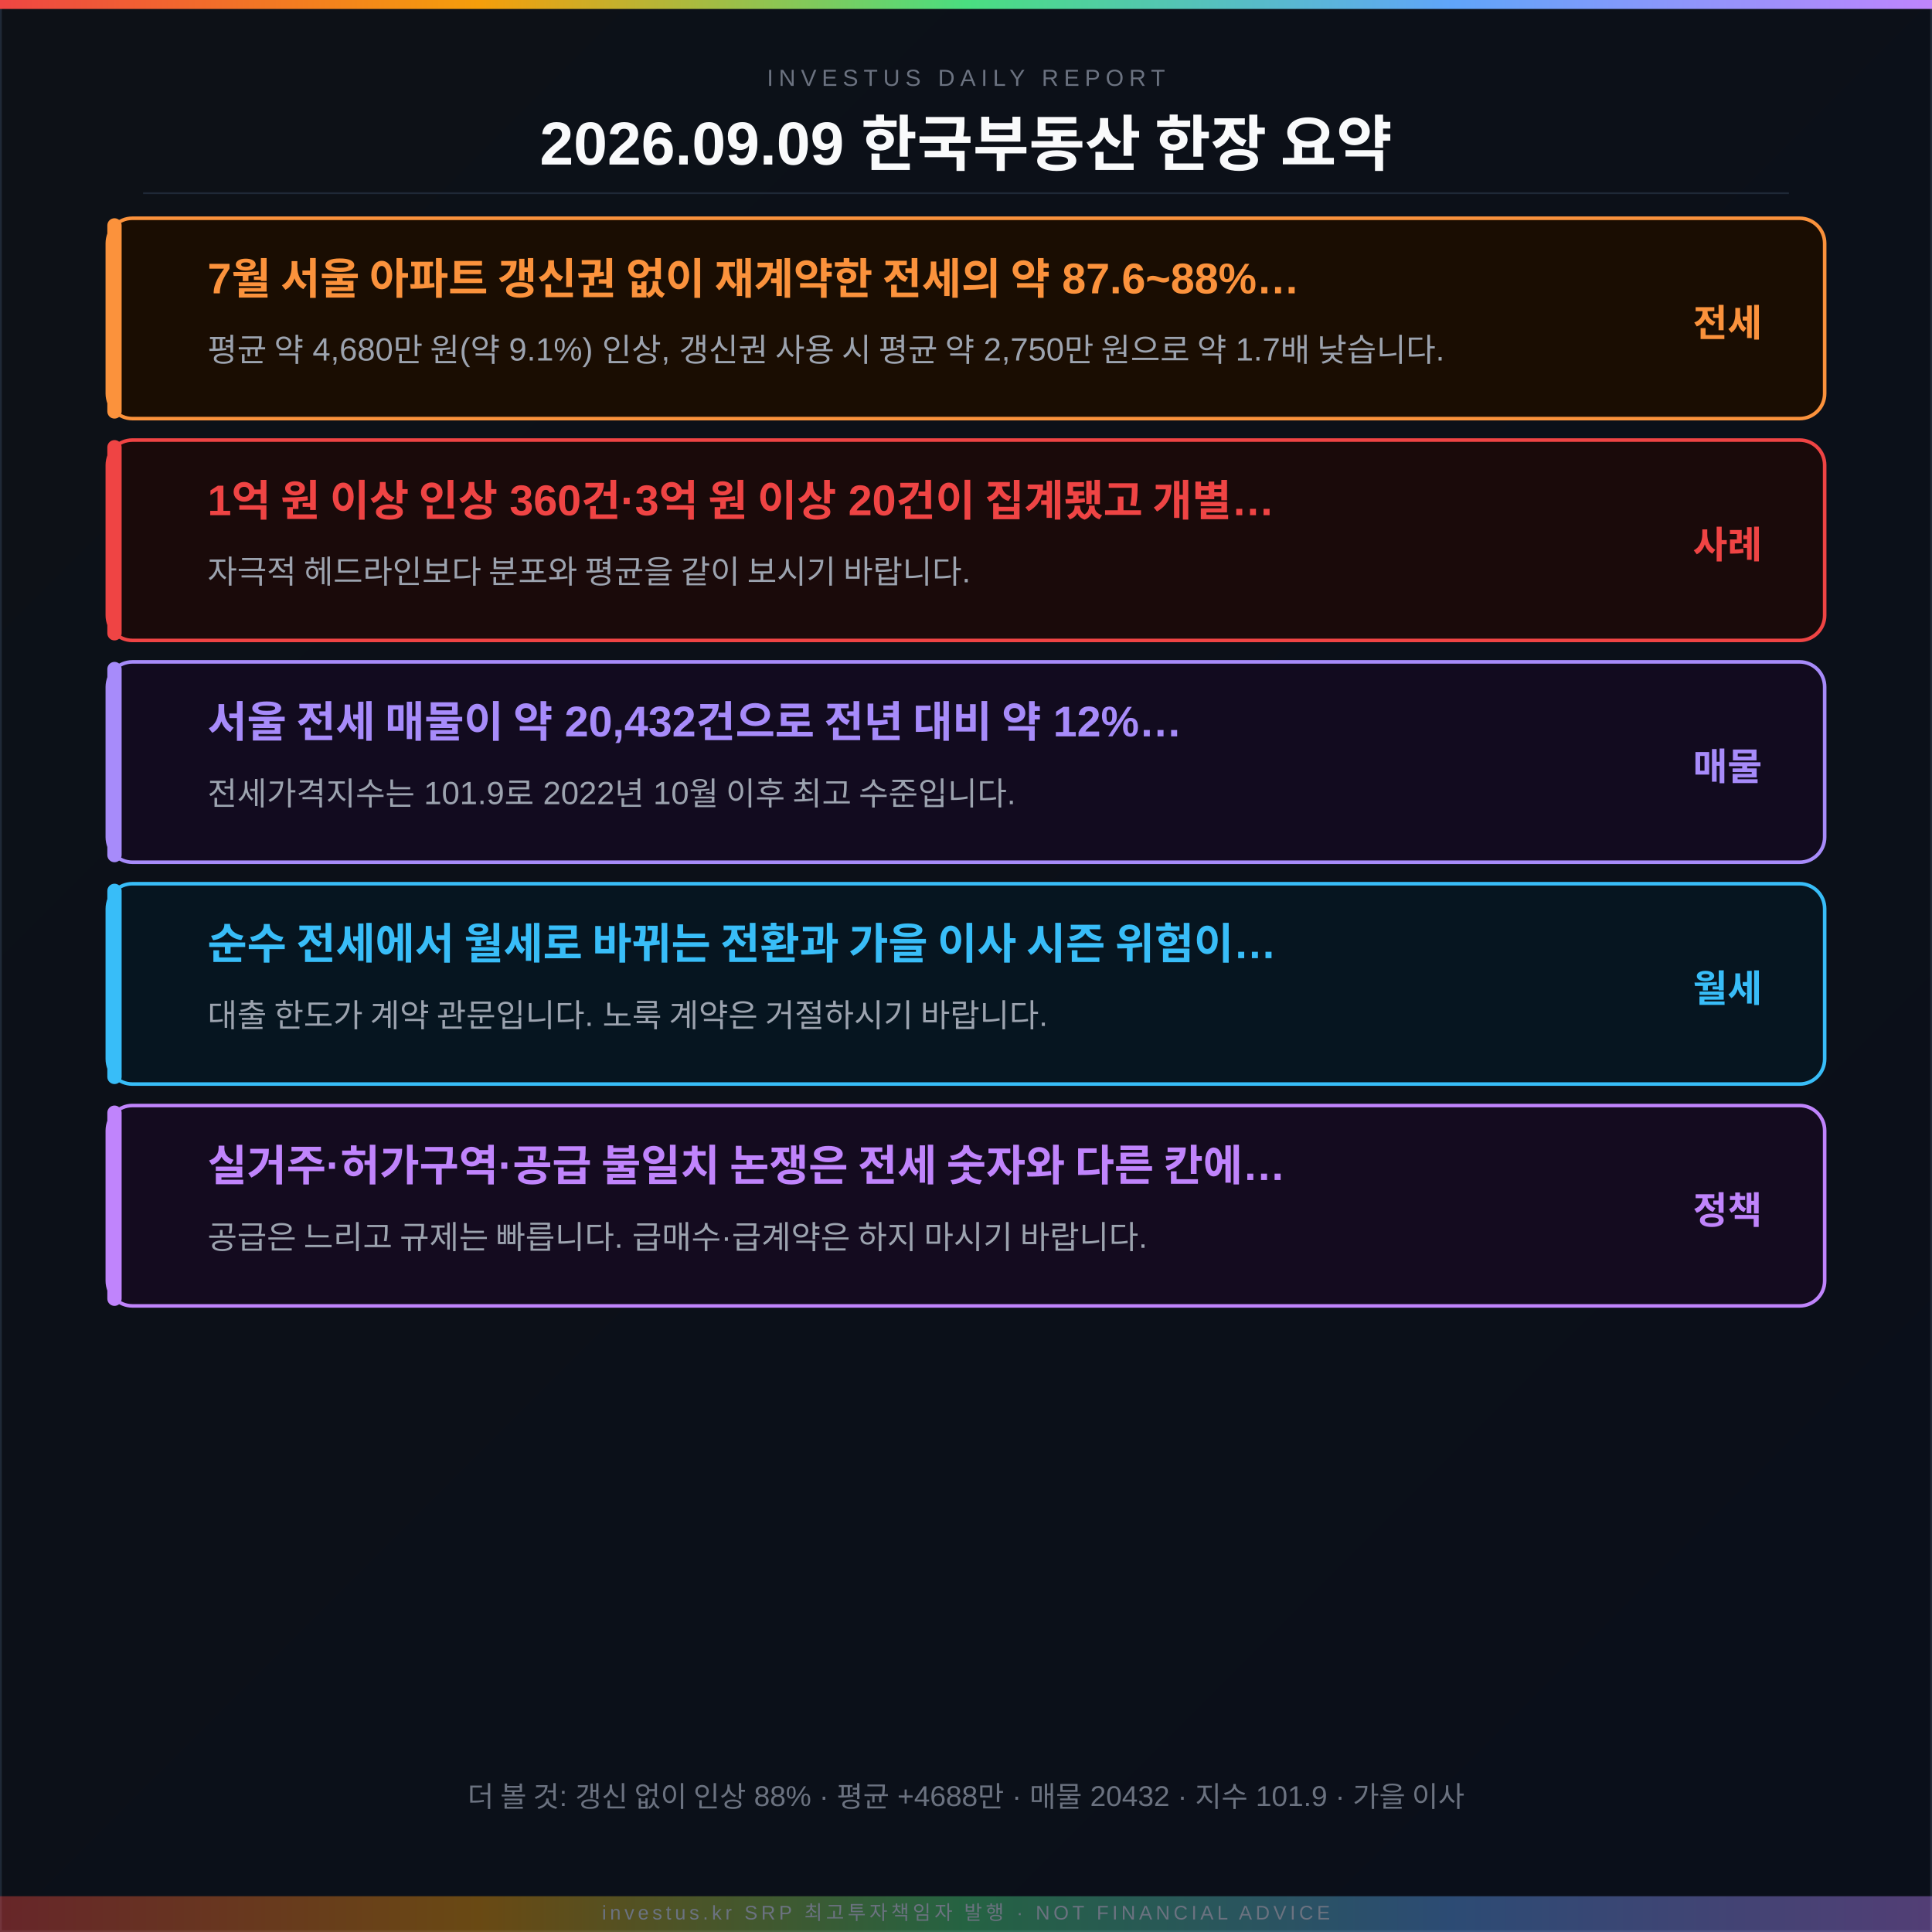
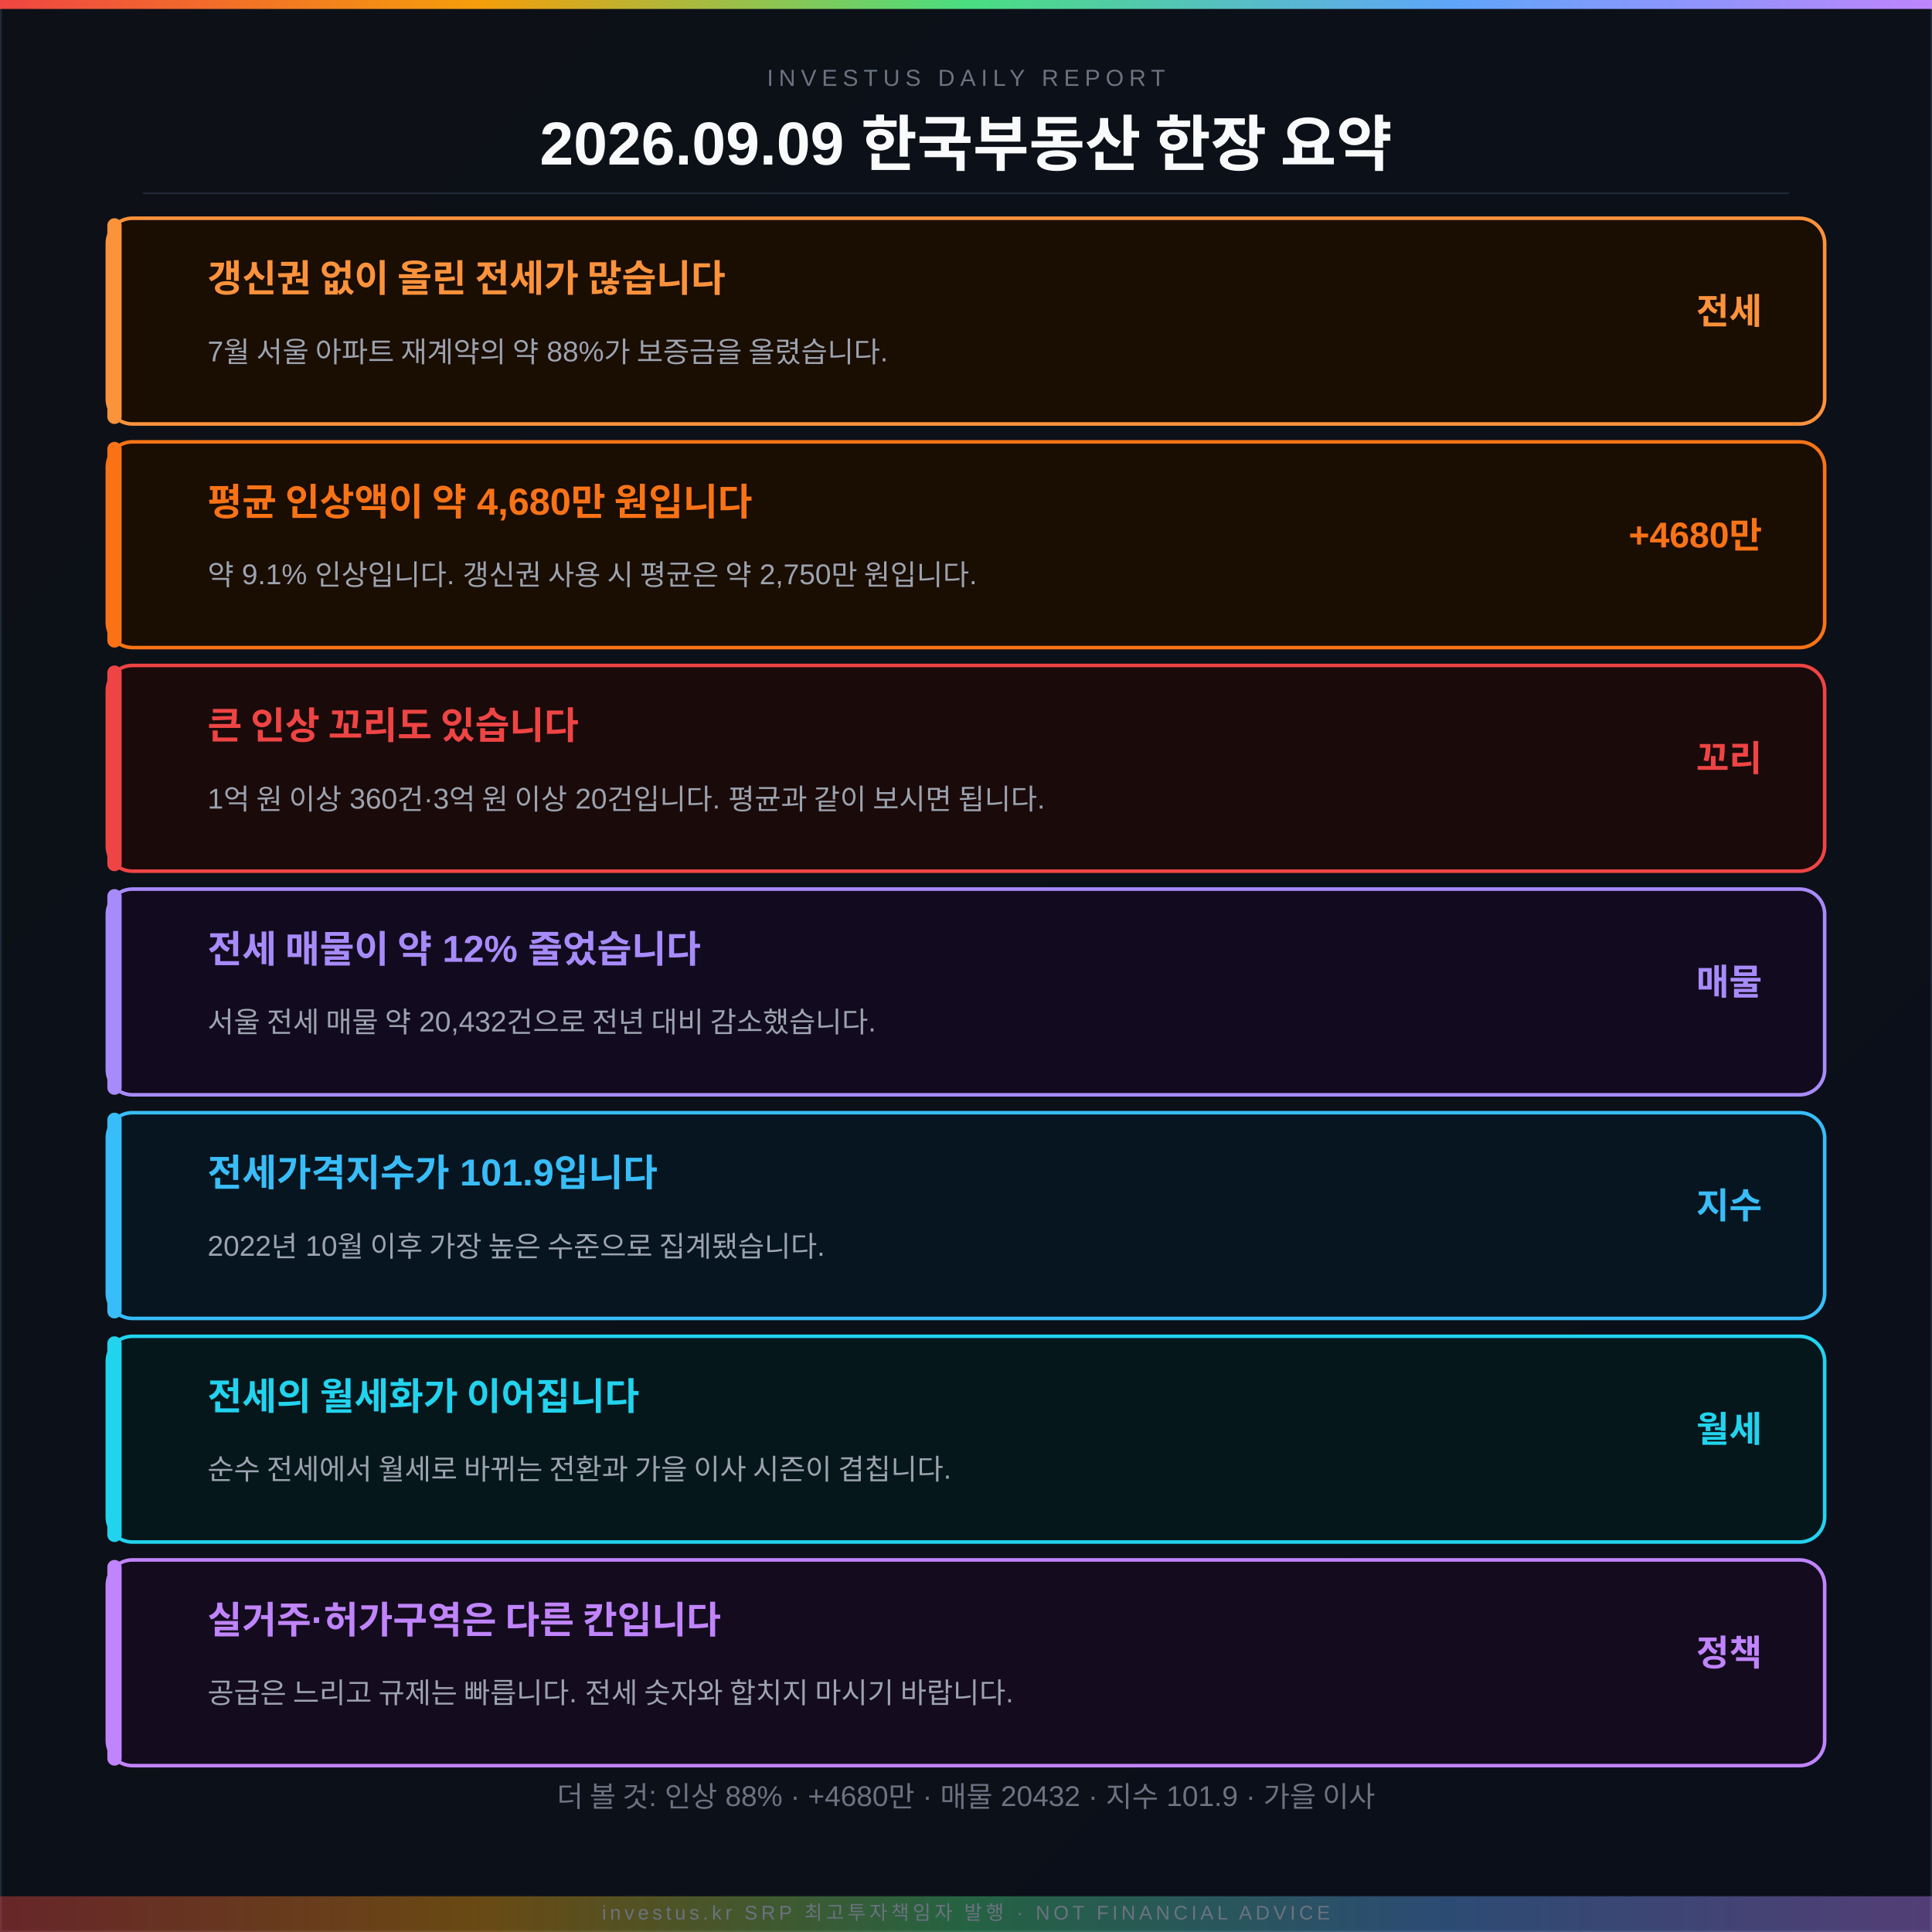
<svg xmlns="http://www.w3.org/2000/svg" viewBox="0 0 1080 1080" width="1080" height="1080">
  <defs>
    <linearGradient id="bg" x1="0%" y1="0%" x2="100%" y2="100%">
      <stop offset="0%" style="stop-color:#0d1117" />
      <stop offset="100%" style="stop-color:#0a0f1a" />
    </linearGradient>
    <linearGradient id="flow" x1="0%" y1="0%" x2="100%" y2="0%">
      <stop offset="0%" style="stop-color:#ef4444" />
      <stop offset="25%" style="stop-color:#f59e0b" />
      <stop offset="50%" style="stop-color:#4ade80" />
      <stop offset="75%" style="stop-color:#60a5fa" />
      <stop offset="100%" style="stop-color:#c084fc" />
    </linearGradient>
  </defs>
  <rect width="1080" height="1080" fill="url(#bg)" />
  <rect width="1080" height="1080" fill="none" stroke="#1f2937" stroke-width="2" />
  <rect x="0" y="0" width="1080" height="5" fill="url(#flow)" />
  <text x="540" y="48" font-family="Arial" font-size="13" fill="#6b7280" text-anchor="middle" letter-spacing="3">INVESTUS DAILY REPORT</text>
  <text x="540" y="92" font-family="Arial Black,Arial" font-size="34" font-weight="900" fill="#f9fafb" text-anchor="middle">2026.09.09 한국부동산 한장 요약</text>
  <line x1="80" y1="108" x2="1000" y2="108" stroke="#1f2937" stroke-width="1" />
-   <rect x="60" y="122" width="960" height="112" rx="14" fill="#1a0d02" stroke="#fb923c" stroke-width="2" />
-   <rect x="60" y="122" width="8" height="112" rx="4" fill="#fb923c" />
-   <text x="116" y="164" font-family="Arial Black,Arial" font-size="24" font-weight="900" fill="#fb923c">7월 서울 아파트 갱신권 없이 재계약한 전세의 약 87.6~88%…</text>
-   <text x="116" y="202" font-family="Arial" font-size="18" fill="#9ca3af">평균 약 4,680만 원(약 9.1%) 인상, 갱신권 사용 시 평균 약 2,750만 원으로 약 1.7배 낮습니다.</text>
-   <text x="985" y="188" font-family="Arial Black,Arial" font-size="21" font-weight="900" fill="#fb923c" text-anchor="end">전세</text>
-   <rect x="60" y="246" width="960" height="112" rx="14" fill="#1a0a0a" stroke="#ef4444" stroke-width="2" />
-   <rect x="60" y="246" width="8" height="112" rx="4" fill="#ef4444" />
-   <text x="116" y="288" font-family="Arial Black,Arial" font-size="24" font-weight="900" fill="#ef4444">1억 원 이상 인상 360건·3억 원 이상 20건이 집계됐고 개별…</text>
-   <text x="116" y="326" font-family="Arial" font-size="18" fill="#9ca3af">자극적 헤드라인보다 분포와 평균을 같이 보시기 바랍니다.</text>
-   <text x="985" y="312" font-family="Arial Black,Arial" font-size="21" font-weight="900" fill="#ef4444" text-anchor="end">사례</text>
-   <rect x="60" y="370" width="960" height="112" rx="14" fill="#120b1f" stroke="#a78bfa" stroke-width="2" />
-   <rect x="60" y="370" width="8" height="112" rx="4" fill="#a78bfa" />
-   <text x="116" y="412" font-family="Arial Black,Arial" font-size="24" font-weight="900" fill="#a78bfa">서울 전세 매물이 약 20,432건으로 전년 대비 약 12%…</text>
-   <text x="116" y="450" font-family="Arial" font-size="18" fill="#9ca3af">전세가격지수는 101.9로 2022년 10월 이후 최고 수준입니다.</text>
-   <text x="985" y="436" font-family="Arial Black,Arial" font-size="21" font-weight="900" fill="#a78bfa" text-anchor="end">매물</text>
-   <rect x="60" y="494" width="960" height="112" rx="14" fill="#061520" stroke="#38bdf8" stroke-width="2" />
-   <rect x="60" y="494" width="8" height="112" rx="4" fill="#38bdf8" />
-   <text x="116" y="536" font-family="Arial Black,Arial" font-size="24" font-weight="900" fill="#38bdf8">순수 전세에서 월세로 바뀌는 전환과 가을 이사 시즌 위험이…</text>
-   <text x="116" y="574" font-family="Arial" font-size="18" fill="#9ca3af">대출 한도가 계약 관문입니다. 노룩 계약은 거절하시기 바랍니다.</text>
-   <text x="985" y="560" font-family="Arial Black,Arial" font-size="21" font-weight="900" fill="#38bdf8" text-anchor="end">월세</text>
-   <rect x="60" y="618" width="960" height="112" rx="14" fill="#140b1f" stroke="#c084fc" stroke-width="2" />
-   <rect x="60" y="618" width="8" height="112" rx="4" fill="#c084fc" />
-   <text x="116" y="660" font-family="Arial Black,Arial" font-size="24" font-weight="900" fill="#c084fc">실거주·허가구역·공급 불일치 논쟁은 전세 숫자와 다른 칸에…</text>
-   <text x="116" y="698" font-family="Arial" font-size="18" fill="#9ca3af">공급은 느리고 규제는 빠릅니다. 급매수·급계약은 하지 마시기 바랍니다.</text>
-   <text x="985" y="684" font-family="Arial Black,Arial" font-size="21" font-weight="900" fill="#c084fc" text-anchor="end">정책</text>
-   <text x="540" y="1010" font-family="Arial" font-size="16" fill="#6b7280" text-anchor="middle">더 볼 것: 갱신 없이 인상 88% · 평균 +4688만 · 매물 20432 · 지수 101.9 · 가을 이사</text>
+   <rect x="60" y="122" width="960" height="115" rx="14" fill="#1a0d02" stroke="#fb923c" stroke-width="2" />
+   <rect x="60" y="122" width="8" height="115" rx="4" fill="#fb923c" />
+   <text x="116" y="163" font-family="Arial Black,Arial" font-size="21" font-weight="900" fill="#fb923c">갱신권 없이 올린 전세가 많습니다</text>
+   <text x="116" y="202" font-family="Arial" font-size="16" fill="#9ca3af">7월 서울 아파트 재계약의 약 88%가 보증금을 올렸습니다.</text>
+   <text x="985" y="181" font-family="Arial Black,Arial" font-size="20" font-weight="900" fill="#fb923c" text-anchor="end">전세</text>
+   <rect x="60" y="247" width="960" height="115" rx="14" fill="#1a0d02" stroke="#f97316" stroke-width="2" />
+   <rect x="60" y="247" width="8" height="115" rx="4" fill="#f97316" />
+   <text x="116" y="288" font-family="Arial Black,Arial" font-size="21" font-weight="900" fill="#f97316">평균 인상액이 약 4,680만 원입니다</text>
+   <text x="116" y="327" font-family="Arial" font-size="16" fill="#9ca3af">약 9.1% 인상입니다. 갱신권 사용 시 평균은 약 2,750만 원입니다.</text>
+   <text x="985" y="306" font-family="Arial Black,Arial" font-size="20" font-weight="900" fill="#f97316" text-anchor="end">+4680만</text>
+   <rect x="60" y="372" width="960" height="115" rx="14" fill="#1a0a0a" stroke="#ef4444" stroke-width="2" />
+   <rect x="60" y="372" width="8" height="115" rx="4" fill="#ef4444" />
+   <text x="116" y="413" font-family="Arial Black,Arial" font-size="21" font-weight="900" fill="#ef4444">큰 인상 꼬리도 있습니다</text>
+   <text x="116" y="452" font-family="Arial" font-size="16" fill="#9ca3af">1억 원 이상 360건·3억 원 이상 20건입니다. 평균과 같이 보시면 됩니다.</text>
+   <text x="985" y="431" font-family="Arial Black,Arial" font-size="20" font-weight="900" fill="#ef4444" text-anchor="end">꼬리</text>
+   <rect x="60" y="497" width="960" height="115" rx="14" fill="#120b1f" stroke="#a78bfa" stroke-width="2" />
+   <rect x="60" y="497" width="8" height="115" rx="4" fill="#a78bfa" />
+   <text x="116" y="538" font-family="Arial Black,Arial" font-size="21" font-weight="900" fill="#a78bfa">전세 매물이 약 12% 줄었습니다</text>
+   <text x="116" y="577" font-family="Arial" font-size="16" fill="#9ca3af">서울 전세 매물 약 20,432건으로 전년 대비 감소했습니다.</text>
+   <text x="985" y="556" font-family="Arial Black,Arial" font-size="20" font-weight="900" fill="#a78bfa" text-anchor="end">매물</text>
+   <rect x="60" y="622" width="960" height="115" rx="14" fill="#061520" stroke="#38bdf8" stroke-width="2" />
+   <rect x="60" y="622" width="8" height="115" rx="4" fill="#38bdf8" />
+   <text x="116" y="663" font-family="Arial Black,Arial" font-size="21" font-weight="900" fill="#38bdf8">전세가격지수가 101.9입니다</text>
+   <text x="116" y="702" font-family="Arial" font-size="16" fill="#9ca3af">2022년 10월 이후 가장 높은 수준으로 집계됐습니다.</text>
+   <text x="985" y="681" font-family="Arial Black,Arial" font-size="20" font-weight="900" fill="#38bdf8" text-anchor="end">지수</text>
+   <rect x="60" y="747" width="960" height="115" rx="14" fill="#06171c" stroke="#22d3ee" stroke-width="2" />
+   <rect x="60" y="747" width="8" height="115" rx="4" fill="#22d3ee" />
+   <text x="116" y="788" font-family="Arial Black,Arial" font-size="21" font-weight="900" fill="#22d3ee">전세의 월세화가 이어집니다</text>
+   <text x="116" y="827" font-family="Arial" font-size="16" fill="#9ca3af">순수 전세에서 월세로 바뀌는 전환과 가을 이사 시즌이 겹칩니다.</text>
+   <text x="985" y="806" font-family="Arial Black,Arial" font-size="20" font-weight="900" fill="#22d3ee" text-anchor="end">월세</text>
+   <rect x="60" y="872" width="960" height="115" rx="14" fill="#140b1f" stroke="#c084fc" stroke-width="2" />
+   <rect x="60" y="872" width="8" height="115" rx="4" fill="#c084fc" />
+   <text x="116" y="913" font-family="Arial Black,Arial" font-size="21" font-weight="900" fill="#c084fc">실거주·허가구역은 다른 칸입니다</text>
+   <text x="116" y="952" font-family="Arial" font-size="16" fill="#9ca3af">공급은 느리고 규제는 빠릅니다. 전세 숫자와 합치지 마시기 바랍니다.</text>
+   <text x="985" y="931" font-family="Arial Black,Arial" font-size="20" font-weight="900" fill="#c084fc" text-anchor="end">정책</text>
+   <text x="540" y="1010" font-family="Arial" font-size="16" fill="#6b7280" text-anchor="middle">더 볼 것: 인상 88% · +4680만 · 매물 20432 · 지수 101.9 · 가을 이사</text>
  <rect x="0" y="1060" width="1080" height="20" fill="url(#flow)" opacity=".4" />
  <text x="540" y="1073" font-family="Arial" font-size="11" fill="#6b7280" text-anchor="middle" letter-spacing="2">investus.kr SRP 최고투자책임자 발행 · NOT FINANCIAL ADVICE</text>
</svg>
